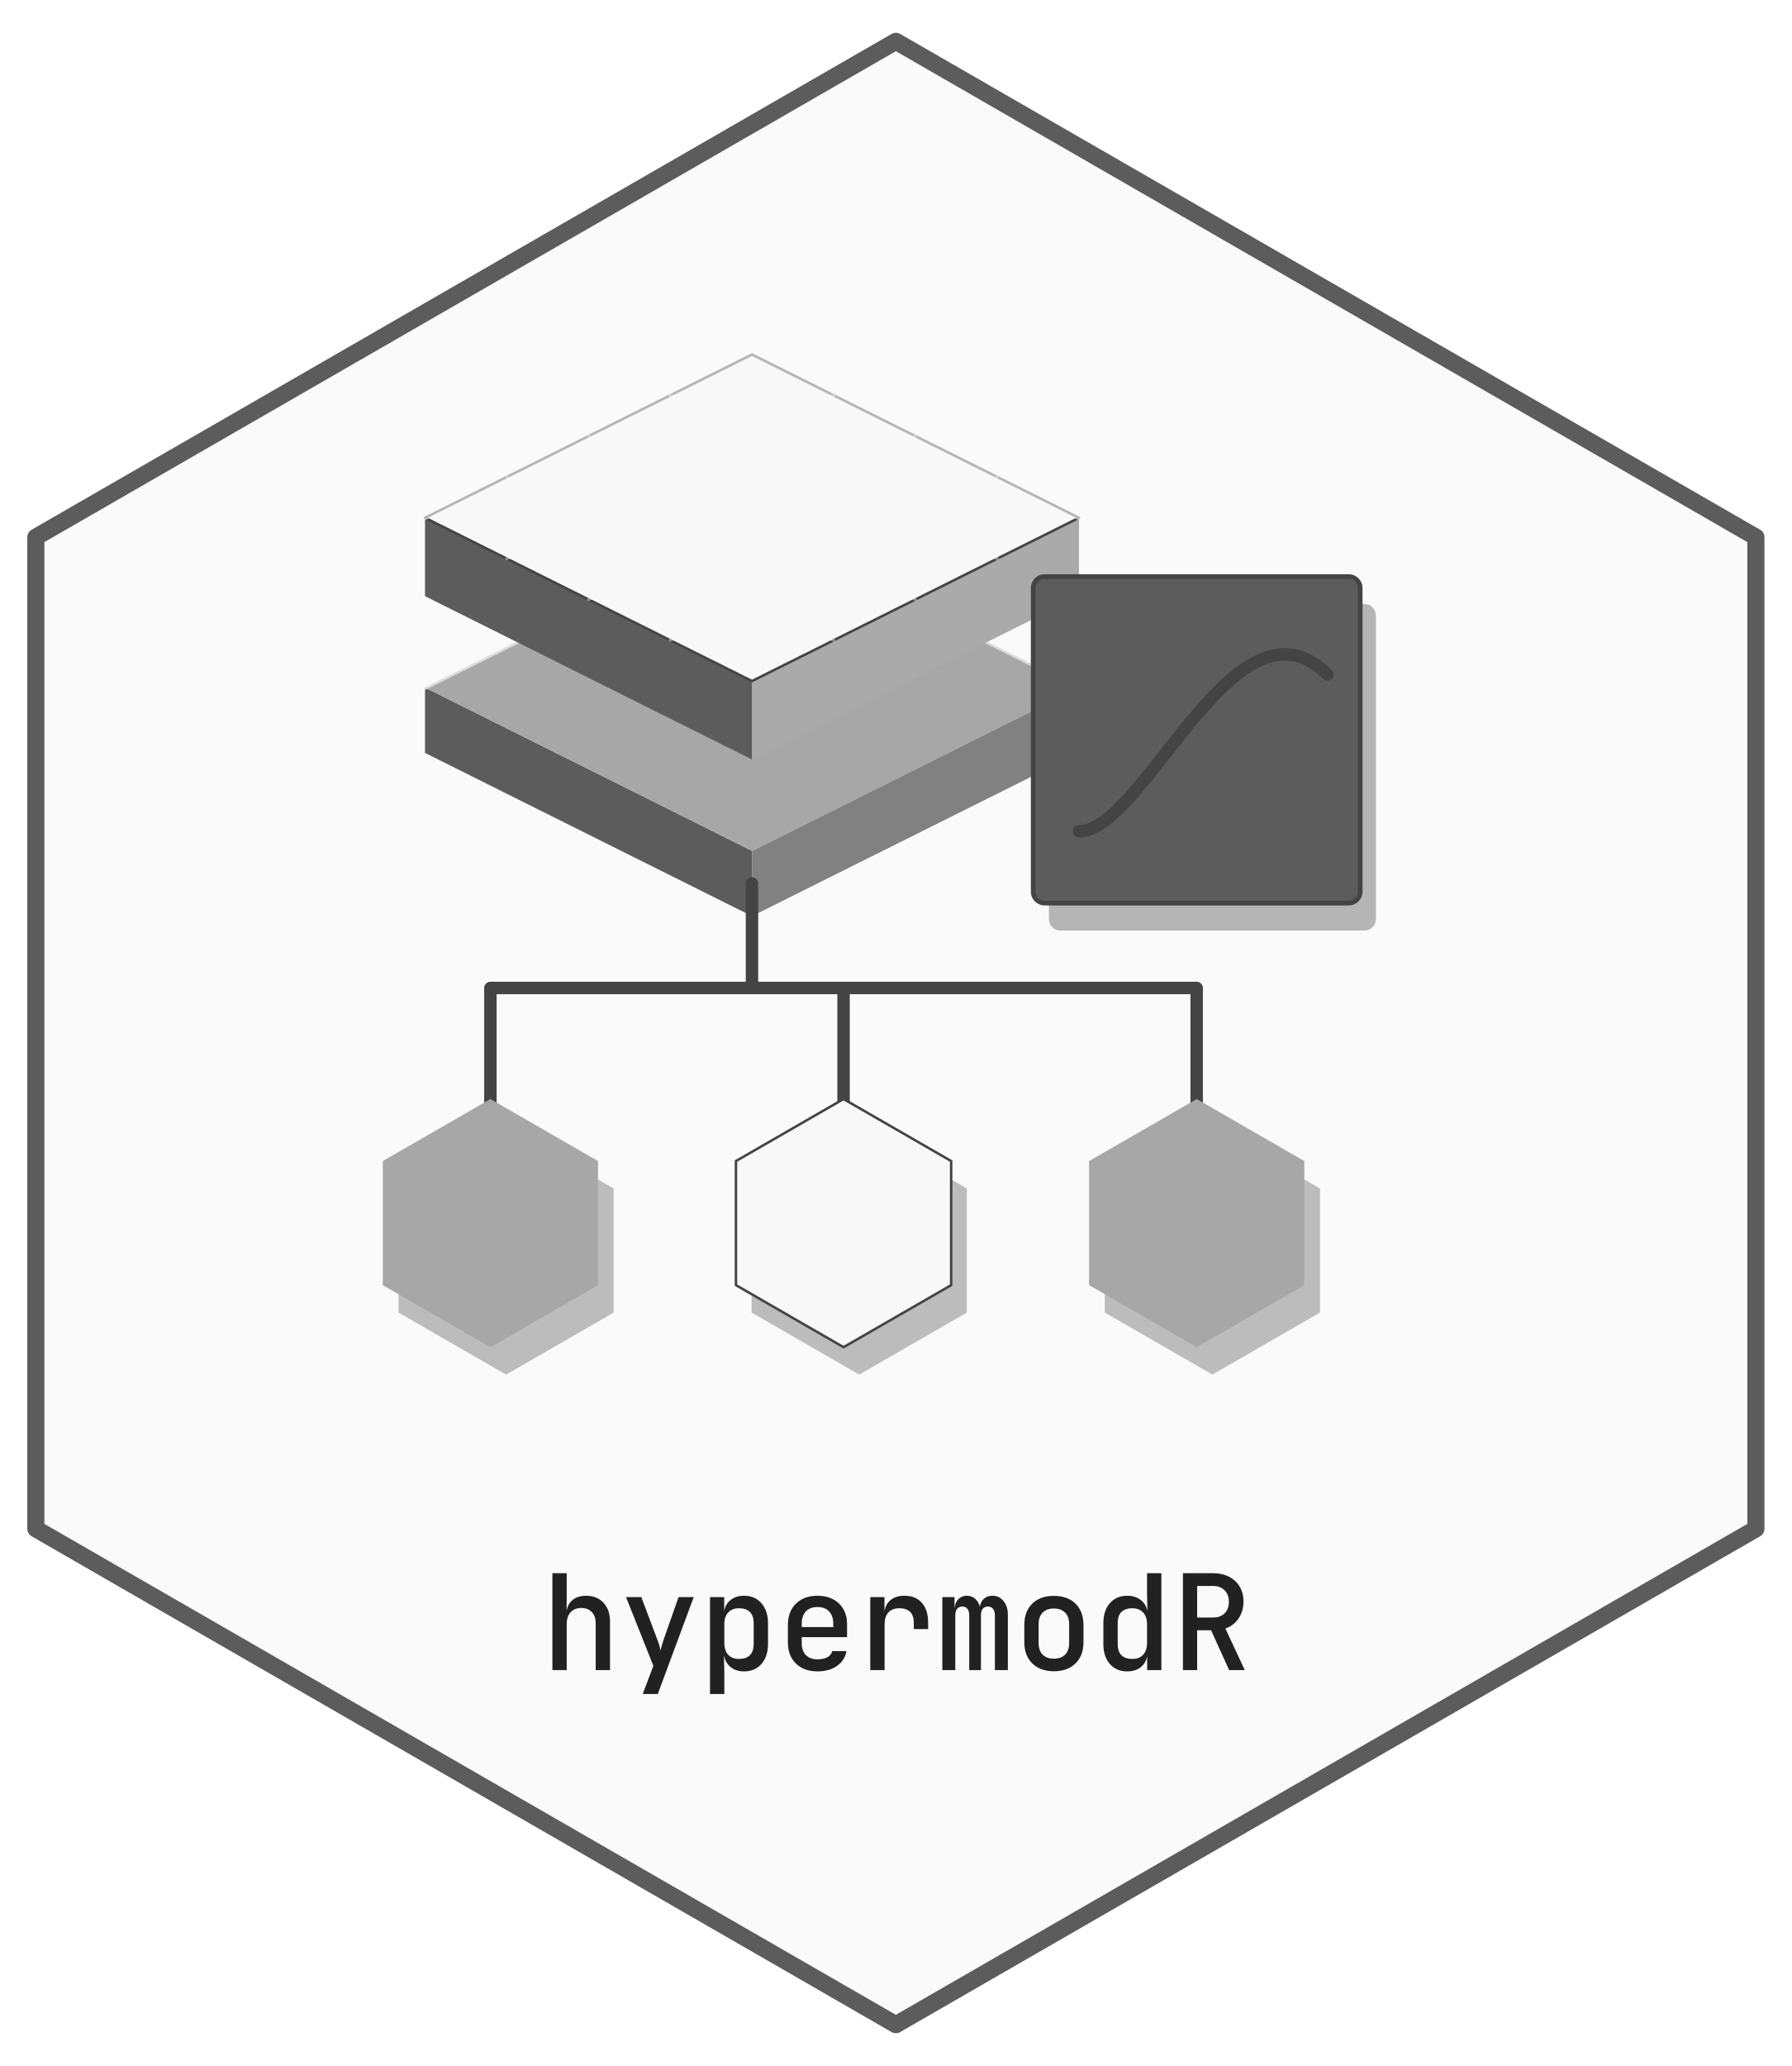
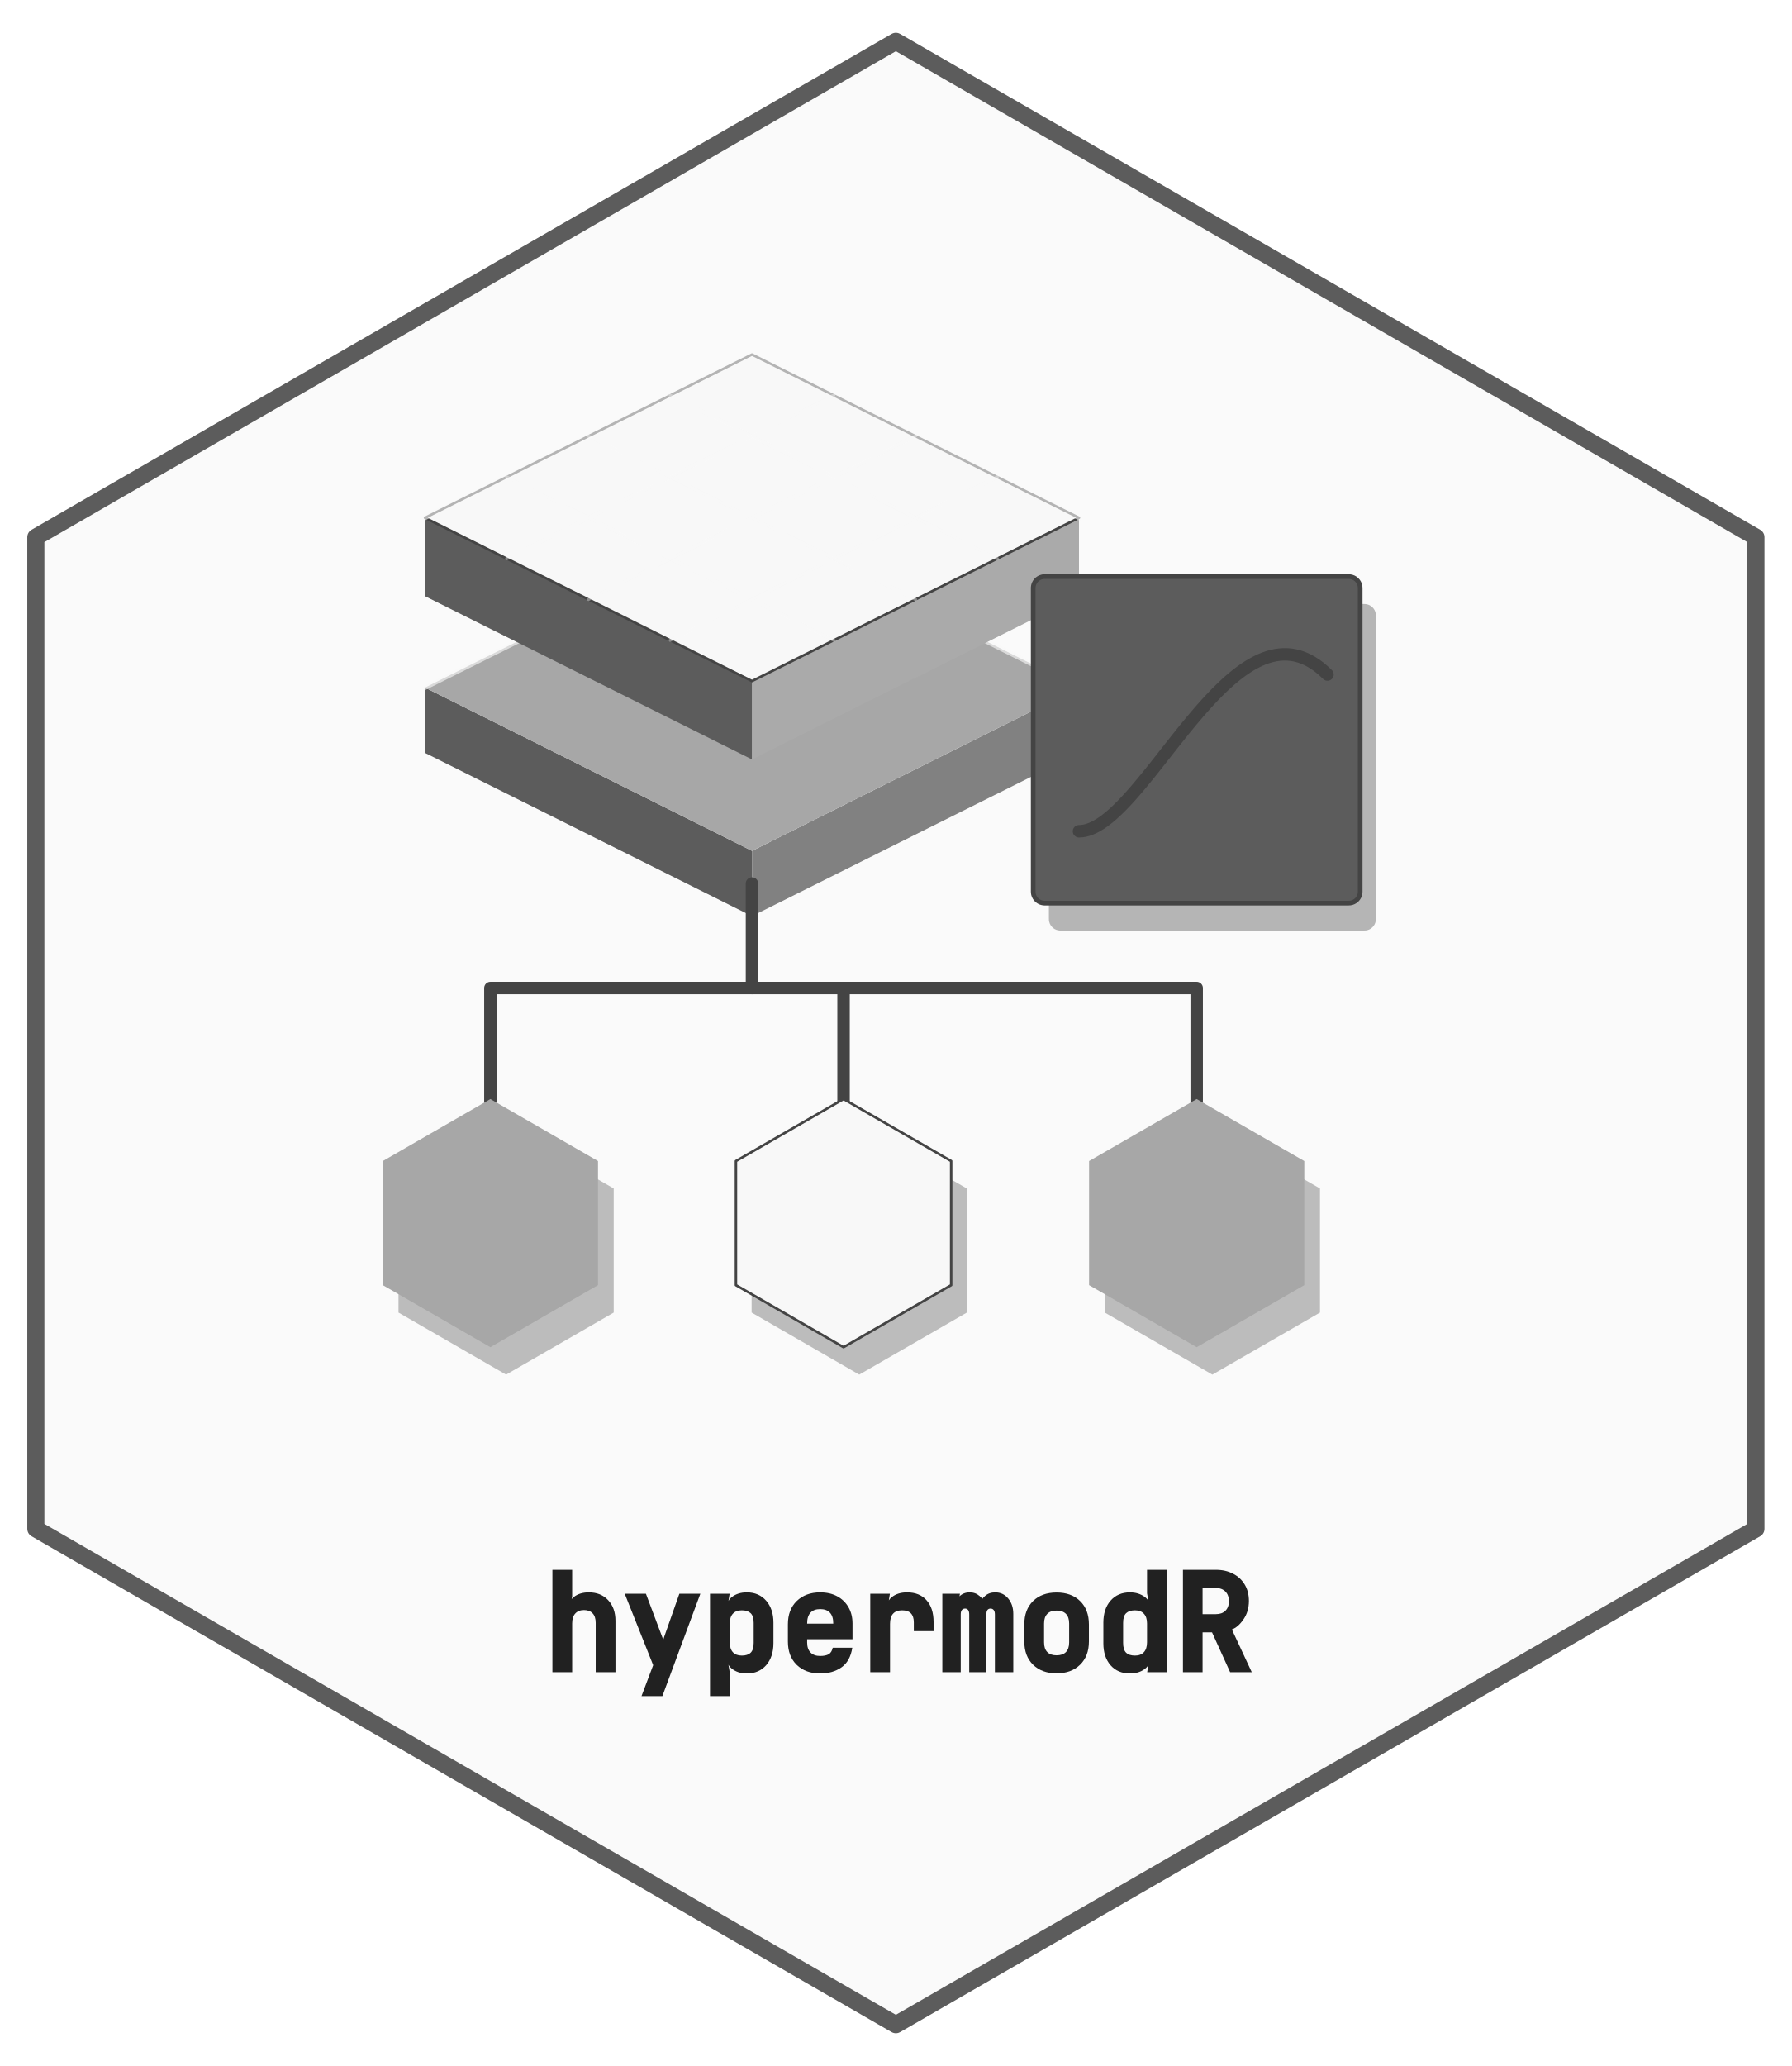
- <svg xmlns="http://www.w3.org/2000/svg" xmlns:xlink="http://www.w3.org/1999/xlink" width="432pt" height="498pt" viewBox="0 0 432 498">
+ <svg xmlns="http://www.w3.org/2000/svg" xmlns:xlink="http://www.w3.org/1999/xlink" width="432" height="498" viewBox="0 0 432 498">
  <defs>
    <g>
      <g id="glyph-0-0">
-         <path d="M 2.688 0 L 2.688 -23.359 L 6.141 -23.359 L 6.141 -17.594 L 6.109 -14.234 C 6.285 -15.391 6.781 -16.289 7.594 -16.938 C 8.414 -17.594 9.488 -17.922 10.812 -17.922 C 12.562 -17.922 13.957 -17.359 15 -16.234 C 16.051 -15.117 16.578 -13.613 16.578 -11.719 L 16.578 0 L 13.125 0 L 13.125 -11.234 C 13.125 -12.43 12.812 -13.352 12.188 -14 C 11.57 -14.645 10.727 -14.969 9.656 -14.969 C 8.57 -14.969 7.711 -14.625 7.078 -13.938 C 6.453 -13.258 6.141 -12.316 6.141 -11.109 L 6.141 0 Z M 2.688 0 " />
+         <path d="M 2.688 0 L 2.688 -24.672 L 7.453 -24.672 L 7.453 -18.25 L 6.766 -14.891 C 6.535 -16.285 6.891 -17.359 7.828 -18.109 C 8.773 -18.859 9.988 -19.234 11.469 -19.234 C 13.406 -19.234 14.957 -18.609 16.125 -17.359 C 17.301 -16.109 17.891 -14.445 17.891 -12.375 L 17.891 0 L 13.125 0 L 13.125 -11.891 C 13.125 -12.91 12.875 -13.676 12.375 -14.188 C 11.883 -14.707 11.195 -14.969 10.312 -14.969 C 9.414 -14.969 8.711 -14.691 8.203 -14.141 C 7.703 -13.598 7.453 -12.805 7.453 -11.766 L 7.453 0 Z M 2.688 0 " />
      </g>
      <g id="glyph-0-1">
-         <path d="M 5.469 5.766 L 8.031 -1.031 L 1.438 -17.594 L 5.125 -17.594 L 8.859 -7.688 C 9.055 -7.207 9.238 -6.691 9.406 -6.141 C 9.57 -5.586 9.691 -5.098 9.766 -4.672 C 9.848 -5.098 9.969 -5.586 10.125 -6.141 C 10.289 -6.691 10.457 -7.207 10.625 -7.688 L 14.109 -17.594 L 17.766 -17.594 L 9.094 5.766 Z M 5.469 5.766 " />
+         <path d="M 5.172 5.766 L 7.984 -1.688 L 1.125 -18.906 L 6.234 -18.906 L 10.125 -8.578 C 10.332 -8.086 10.52 -7.555 10.688 -6.984 C 10.863 -6.41 10.781 -6.082 10.438 -6 C 10.082 -6.082 9.988 -6.406 10.156 -6.969 C 10.32 -7.539 10.488 -8.07 10.656 -8.562 L 14.297 -18.906 L 19.359 -18.906 L 10.203 5.766 Z M 5.172 5.766 " />
      </g>
      <g id="glyph-0-2">
-         <path d="M 2.688 5.766 L 2.688 -17.594 L 6.109 -17.594 L 6.109 -14.266 C 6.348 -15.422 6.883 -16.316 7.719 -16.953 C 8.562 -17.598 9.625 -17.922 10.906 -17.922 C 12.656 -17.922 14.051 -17.316 15.094 -16.109 C 16.145 -14.898 16.672 -13.297 16.672 -11.297 L 16.672 -6.344 C 16.672 -4.312 16.145 -2.691 15.094 -1.484 C 14.051 -0.285 12.656 0.312 10.906 0.312 C 9.625 0.312 8.555 -0.02 7.703 -0.688 C 6.859 -1.363 6.316 -2.285 6.078 -3.453 L 6.047 -3.453 L 6.141 0.734 L 6.141 5.766 Z M 9.703 -2.688 C 10.805 -2.688 11.664 -2.977 12.281 -3.562 C 12.906 -4.156 13.219 -5.102 13.219 -6.406 L 13.219 -11.234 C 13.219 -12.516 12.906 -13.445 12.281 -14.031 C 11.664 -14.613 10.805 -14.906 9.703 -14.906 C 8.586 -14.906 7.711 -14.566 7.078 -13.891 C 6.453 -13.223 6.141 -12.285 6.141 -11.078 L 6.141 -6.562 C 6.141 -5.32 6.453 -4.363 7.078 -3.688 C 7.711 -3.02 8.586 -2.688 9.703 -2.688 Z M 9.703 -2.688 " />
+         <path d="M 2.688 5.766 L 2.688 -18.906 L 7.422 -18.906 L 6.766 -14.922 C 6.609 -16.328 7.008 -17.395 7.969 -18.125 C 8.938 -18.863 10.133 -19.234 11.562 -19.234 C 13.508 -19.234 15.066 -18.562 16.234 -17.219 C 17.398 -15.875 17.984 -14.117 17.984 -11.953 L 17.984 -7 C 17.984 -4.801 17.398 -3.031 16.234 -1.688 C 15.066 -0.352 13.508 0.312 11.562 0.312 C 10.125 0.312 8.922 -0.07 7.953 -0.844 C 6.984 -1.613 6.566 -2.691 6.703 -4.078 L 6.734 -4.078 L 7.453 0.078 L 7.453 5.766 Z M 10.359 -4 C 11.285 -4 11.992 -4.227 12.484 -4.688 C 12.973 -5.156 13.219 -5.945 13.219 -7.062 L 13.219 -11.891 C 13.219 -12.984 12.973 -13.758 12.484 -14.219 C 11.992 -14.676 11.285 -14.906 10.359 -14.906 C 9.43 -14.906 8.711 -14.633 8.203 -14.094 C 7.703 -13.551 7.453 -12.766 7.453 -11.734 L 7.453 -7.219 C 7.453 -6.156 7.703 -5.352 8.203 -4.812 C 8.711 -4.27 9.43 -4 10.359 -4 Z M 10.359 -4 " />
      </g>
      <g id="glyph-0-3">
-         <path d="M 9.594 0.312 C 7.445 0.312 5.723 -0.312 4.422 -1.562 C 3.117 -2.82 2.469 -4.539 2.469 -6.719 L 2.469 -10.875 C 2.469 -13.051 3.117 -14.77 4.422 -16.031 C 5.723 -17.289 7.445 -17.922 9.594 -17.922 C 11.051 -17.922 12.312 -17.633 13.375 -17.062 C 14.438 -16.5 15.258 -15.707 15.844 -14.688 C 16.438 -13.664 16.734 -12.473 16.734 -11.109 L 16.734 -7.938 L 5.797 -7.938 L 5.797 -6.5 C 5.797 -5.258 6.133 -4.297 6.812 -3.609 C 7.5 -2.93 8.426 -2.594 9.594 -2.594 C 10.562 -2.594 11.363 -2.766 12 -3.109 C 12.633 -3.461 13.02 -3.953 13.156 -4.578 L 16.578 -4.578 C 16.336 -3.086 15.582 -1.898 14.312 -1.016 C 13.051 -0.129 11.477 0.312 9.594 0.312 Z M 5.797 -11.109 L 5.797 -10.375 L 13.406 -10.375 L 13.406 -11.141 C 13.406 -12.441 13.07 -13.441 12.406 -14.141 C 11.75 -14.848 10.812 -15.203 9.594 -15.203 C 8.383 -15.203 7.445 -14.844 6.781 -14.125 C 6.125 -13.414 5.797 -12.41 5.797 -11.109 Z M 5.797 -11.109 " />
+         <path d="M 10.25 0.312 C 7.926 0.312 6.047 -0.375 4.609 -1.75 C 3.18 -3.133 2.469 -5.008 2.469 -7.375 L 2.469 -11.531 C 2.469 -13.895 3.18 -15.77 4.609 -17.156 C 6.047 -18.539 7.926 -19.234 10.25 -19.234 C 11.82 -19.234 13.188 -18.922 14.344 -18.297 C 15.508 -17.672 16.414 -16.797 17.062 -15.672 C 17.719 -14.547 18.047 -13.242 18.047 -11.766 L 18.047 -7.938 L 7.109 -7.938 L 7.109 -7.156 C 7.109 -6.094 7.383 -5.285 7.938 -4.734 C 8.488 -4.18 9.258 -3.906 10.25 -3.906 C 11.102 -3.906 11.781 -4.039 12.281 -4.312 C 12.781 -4.594 13.113 -5.117 13.281 -5.891 L 18 -5.891 C 17.656 -3.711 16.781 -2.133 15.375 -1.156 C 13.977 -0.176 12.27 0.312 10.25 0.312 Z M 7.109 -11.766 L 7.109 -11.688 L 13.406 -11.688 L 13.406 -11.797 C 13.406 -12.922 13.133 -13.77 12.594 -14.344 C 12.062 -14.914 11.281 -15.203 10.25 -15.203 C 9.227 -15.203 8.445 -14.91 7.906 -14.328 C 7.375 -13.754 7.109 -12.898 7.109 -11.766 Z M 7.109 -11.766 " />
      </g>
      <g id="glyph-0-4">
-         <path d="M 3.328 0 L 3.328 -17.594 L 6.75 -17.594 L 6.75 -14.141 C 6.926 -15.316 7.426 -16.238 8.25 -16.906 C 9.082 -17.582 10.18 -17.922 11.547 -17.922 C 13.359 -17.922 14.766 -17.352 15.766 -16.219 C 16.773 -15.094 17.281 -13.504 17.281 -11.453 L 17.281 -9.891 L 13.828 -9.891 L 13.828 -11.359 C 13.828 -13.723 12.664 -14.906 10.344 -14.906 C 9.188 -14.906 8.301 -14.566 7.688 -13.891 C 7.082 -13.223 6.781 -12.25 6.781 -10.969 L 6.781 0 Z M 3.328 0 " />
+         <path d="M 3.328 0 L 3.328 -18.906 L 8.062 -18.906 L 7.406 -14.797 C 7.176 -16.203 7.535 -17.289 8.484 -18.062 C 9.441 -18.844 10.68 -19.234 12.203 -19.234 C 14.211 -19.234 15.781 -18.598 16.906 -17.328 C 18.031 -16.066 18.594 -14.328 18.594 -12.109 L 18.594 -9.891 L 13.828 -9.891 L 13.828 -12.016 C 13.828 -13.941 12.883 -14.906 11 -14.906 C 10.039 -14.906 9.316 -14.633 8.828 -14.094 C 8.336 -13.562 8.094 -12.738 8.094 -11.625 L 8.094 0 Z M 3.328 0 " />
      </g>
      <g id="glyph-0-5">
-         <path d="M 1.703 0 L 1.703 -17.594 L 4.641 -17.594 L 4.641 -15.141 L 4.703 -15.141 C 4.785 -15.973 5.094 -16.645 5.625 -17.156 C 6.164 -17.664 6.836 -17.922 7.641 -17.922 C 8.41 -17.922 9.066 -17.68 9.609 -17.203 C 10.16 -16.723 10.539 -16.078 10.75 -15.266 C 10.875 -16.078 11.203 -16.723 11.734 -17.203 C 12.273 -17.68 12.961 -17.922 13.797 -17.922 C 14.879 -17.922 15.766 -17.5 16.453 -16.656 C 17.148 -15.812 17.5 -14.727 17.5 -13.406 L 17.5 0 L 14.375 0 L 14.375 -13.25 C 14.375 -13.883 14.223 -14.391 13.922 -14.766 C 13.617 -15.141 13.203 -15.328 12.672 -15.328 C 12.141 -15.328 11.727 -15.145 11.438 -14.781 C 11.156 -14.414 11.016 -13.914 11.016 -13.281 L 11.016 0 L 8.188 0 L 8.188 -13.25 C 8.188 -13.883 8.039 -14.391 7.75 -14.766 C 7.469 -15.141 7.062 -15.328 6.531 -15.328 C 6 -15.328 5.582 -15.145 5.281 -14.781 C 4.977 -14.414 4.828 -13.914 4.828 -13.281 L 4.828 0 Z M 1.703 0 " />
+         <path d="M 1.703 0 L 1.703 -18.906 L 5.953 -18.906 L 5.359 -15.859 L 5.297 -15.859 C 5.004 -16.859 5.188 -17.672 5.844 -18.297 C 6.5 -18.922 7.316 -19.234 8.297 -19.234 C 9.234 -19.234 10.031 -18.941 10.688 -18.359 C 11.344 -17.785 11.562 -17.395 11.344 -17.188 C 11.102 -17.375 11.312 -17.758 11.969 -18.344 C 12.625 -18.938 13.453 -19.234 14.453 -19.234 C 15.742 -19.234 16.789 -18.738 17.594 -17.75 C 18.406 -16.77 18.812 -15.539 18.812 -14.062 L 18.812 0 L 14.375 0 L 14.375 -13.906 C 14.375 -14.383 14.281 -14.738 14.094 -14.969 C 13.906 -15.207 13.648 -15.328 13.328 -15.328 C 13.004 -15.328 12.754 -15.211 12.578 -14.984 C 12.41 -14.766 12.328 -14.414 12.328 -13.938 L 12.328 0 L 8.188 0 L 8.188 -13.906 C 8.188 -14.395 8.098 -14.754 7.922 -14.984 C 7.742 -15.211 7.5 -15.328 7.188 -15.328 C 6.863 -15.328 6.609 -15.211 6.422 -14.984 C 6.234 -14.766 6.141 -14.414 6.141 -13.938 L 6.141 0 Z M 1.703 0 " />
      </g>
      <g id="glyph-0-6">
-         <path d="M 9.594 0.281 C 7.426 0.281 5.695 -0.344 4.406 -1.594 C 3.113 -2.852 2.469 -4.57 2.469 -6.75 L 2.469 -10.844 C 2.469 -13.039 3.102 -14.766 4.375 -16.016 C 5.656 -17.266 7.395 -17.891 9.594 -17.891 C 11.789 -17.891 13.531 -17.266 14.812 -16.016 C 16.094 -14.766 16.734 -13.039 16.734 -10.844 L 16.734 -6.75 C 16.734 -4.57 16.086 -2.852 14.797 -1.594 C 13.504 -0.344 11.77 0.281 9.594 0.281 Z M 9.594 -2.75 C 10.75 -2.75 11.648 -3.07 12.297 -3.719 C 12.953 -4.375 13.281 -5.312 13.281 -6.531 L 13.281 -11.078 C 13.281 -12.285 12.953 -13.211 12.297 -13.859 C 11.648 -14.516 10.75 -14.844 9.594 -14.844 C 8.445 -14.844 7.547 -14.516 6.891 -13.859 C 6.242 -13.211 5.922 -12.285 5.922 -11.078 L 5.922 -6.531 C 5.922 -5.312 6.242 -4.375 6.891 -3.719 C 7.547 -3.07 8.445 -2.75 9.594 -2.75 Z M 9.594 -2.75 " />
+         <path d="M 10.25 0.281 C 7.906 0.281 6.02 -0.406 4.594 -1.781 C 3.176 -3.164 2.469 -5.039 2.469 -7.406 L 2.469 -11.5 C 2.469 -13.883 3.172 -15.766 4.578 -17.141 C 5.984 -18.516 7.875 -19.203 10.25 -19.203 C 12.625 -19.203 14.516 -18.516 15.922 -17.141 C 17.336 -15.766 18.047 -13.883 18.047 -11.5 L 18.047 -7.406 C 18.047 -5.039 17.332 -3.164 15.906 -1.781 C 14.488 -0.406 12.602 0.281 10.25 0.281 Z M 10.25 -4.062 C 11.227 -4.062 11.977 -4.32 12.5 -4.844 C 13.02 -5.363 13.281 -6.145 13.281 -7.188 L 13.281 -11.734 C 13.281 -12.766 13.02 -13.539 12.5 -14.062 C 11.977 -14.582 11.227 -14.844 10.25 -14.844 C 9.281 -14.844 8.535 -14.582 8.016 -14.062 C 7.492 -13.539 7.234 -12.766 7.234 -11.734 L 7.234 -7.188 C 7.234 -6.145 7.492 -5.363 8.016 -4.844 C 8.535 -4.32 9.281 -4.062 10.25 -4.062 Z M 10.25 -4.062 " />
      </g>
      <g id="glyph-0-7">
-         <path d="M 8.281 0.312 C 6.531 0.312 5.133 -0.281 4.094 -1.469 C 3.051 -2.664 2.531 -4.273 2.531 -6.297 L 2.531 -11.266 C 2.531 -13.316 3.051 -14.938 4.094 -16.125 C 5.133 -17.32 6.531 -17.922 8.281 -17.922 C 9.539 -17.922 10.602 -17.598 11.469 -16.953 C 12.332 -16.316 12.895 -15.422 13.156 -14.266 L 13.062 -18.344 L 13.062 -23.359 L 16.516 -23.359 L 16.516 0 L 13.094 0 L 13.094 -3.328 C 12.852 -2.172 12.312 -1.273 11.469 -0.641 C 10.625 -0.004 9.562 0.312 8.281 0.312 Z M 9.5 -2.688 C 10.613 -2.688 11.484 -3.02 12.109 -3.688 C 12.742 -4.363 13.062 -5.32 13.062 -6.562 L 13.062 -11.078 C 13.062 -12.285 12.742 -13.223 12.109 -13.891 C 11.484 -14.566 10.613 -14.906 9.5 -14.906 C 8.395 -14.906 7.531 -14.613 6.906 -14.031 C 6.289 -13.445 5.984 -12.516 5.984 -11.234 L 5.984 -6.406 C 5.984 -5.102 6.289 -4.156 6.906 -3.562 C 7.531 -2.977 8.395 -2.688 9.5 -2.688 Z M 9.5 -2.688 " />
+         <path d="M 8.938 0.312 C 6.988 0.312 5.43 -0.348 4.266 -1.672 C 3.109 -3.004 2.531 -4.766 2.531 -6.953 L 2.531 -11.922 C 2.531 -14.141 3.109 -15.91 4.266 -17.234 C 5.43 -18.566 6.988 -19.234 8.938 -19.234 C 10.344 -19.234 11.539 -18.863 12.531 -18.125 C 13.52 -17.395 13.945 -16.328 13.812 -14.922 L 13.062 -19 L 13.062 -24.672 L 17.828 -24.672 L 17.828 0 L 13.094 0 L 13.75 -3.984 C 13.906 -2.578 13.5 -1.508 12.531 -0.781 C 11.562 -0.051 10.363 0.312 8.938 0.312 Z M 10.156 -4 C 11.082 -4 11.797 -4.27 12.297 -4.812 C 12.805 -5.352 13.062 -6.156 13.062 -7.219 L 13.062 -11.734 C 13.062 -12.766 12.805 -13.551 12.297 -14.094 C 11.797 -14.633 11.082 -14.906 10.156 -14.906 C 9.227 -14.906 8.52 -14.676 8.031 -14.219 C 7.539 -13.758 7.297 -12.984 7.297 -11.891 L 7.297 -7.062 C 7.297 -5.945 7.539 -5.156 8.031 -4.688 C 8.52 -4.227 9.227 -4 10.156 -4 Z M 10.156 -4 " />
      </g>
      <g id="glyph-0-8">
-         <path d="M 2.719 0 L 2.719 -23.359 L 10.016 -23.359 C 11.461 -23.359 12.734 -23.07 13.828 -22.5 C 14.93 -21.938 15.785 -21.145 16.391 -20.125 C 17.004 -19.102 17.312 -17.898 17.312 -16.516 C 17.312 -14.953 16.914 -13.594 16.125 -12.438 C 15.332 -11.289 14.273 -10.484 12.953 -10.016 L 17.625 0 L 13.859 0 L 9.5 -9.594 L 6.141 -9.594 L 6.141 0 Z M 6.141 -12.672 L 10.016 -12.672 C 11.172 -12.672 12.086 -13.008 12.766 -13.688 C 13.453 -14.375 13.797 -15.297 13.797 -16.453 C 13.797 -17.617 13.445 -18.547 12.75 -19.234 C 12.062 -19.93 11.148 -20.281 10.016 -20.281 L 6.141 -20.281 Z M 6.141 -12.672 " />
+         <path d="M 2.719 0 L 2.719 -24.672 L 10.672 -24.672 C 12.223 -24.672 13.598 -24.359 14.797 -23.734 C 16.004 -23.117 16.941 -22.25 17.609 -21.125 C 18.285 -20 18.625 -18.68 18.625 -17.172 C 18.625 -15.473 18.188 -13.988 17.312 -12.719 C 16.445 -11.457 15.516 -10.648 14.516 -10.297 L 19.312 0 L 14.094 0 L 9.734 -9.594 L 7.453 -9.594 L 7.453 0 Z M 7.453 -13.984 L 10.672 -13.984 C 11.648 -13.984 12.414 -14.258 12.969 -14.812 C 13.52 -15.363 13.797 -16.129 13.797 -17.109 C 13.797 -18.098 13.516 -18.875 12.953 -19.438 C 12.391 -20 11.629 -20.281 10.672 -20.281 L 7.453 -20.281 Z M 7.453 -13.984 " />
      </g>
    </g>
  </defs>
  <path fill-rule="nonzero" fill="rgb(98.039%, 98.039%, 98.039%)" fill-opacity="1" stroke-width="4.125" stroke-linecap="round" stroke-linejoin="round" stroke="rgb(36.078%, 36.078%, 36.078%)" stroke-opacity="1" stroke-miterlimit="10" d="M 216 9.961 L 423.359 129.48 L 423.359 368.52 L 216 488.039 L 8.641 368.52 L 8.641 129.48 Z M 216 9.961 " />
  <path fill-rule="nonzero" fill="rgb(36.078%, 36.078%, 36.078%)" fill-opacity="1" d="M 102.469 165.742 L 181.309 205.098 L 181.309 220.836 L 102.469 181.484 Z M 102.469 165.742 " />
  <path fill-rule="nonzero" fill="rgb(50.588%, 50.588%, 50.588%)" fill-opacity="1" d="M 181.309 205.098 L 260.152 165.742 L 260.152 181.484 L 181.309 220.836 Z M 181.309 205.098 " />
  <path fill-rule="nonzero" fill="rgb(65.49%, 65.49%, 65.49%)" fill-opacity="1" d="M 102.469 165.742 L 181.309 126.387 L 260.152 165.742 L 181.309 205.098 Z M 102.469 165.742 " />
  <path fill="none" stroke-width="1.125" stroke-linecap="round" stroke-linejoin="round" stroke="rgb(97.255%, 97.255%, 97.255%)" stroke-opacity="0.62" stroke-miterlimit="10" d="M 102.469 165.742 L 181.309 126.387 L 260.152 165.742 " />
  <path fill-rule="nonzero" fill="rgb(36.078%, 36.078%, 36.078%)" fill-opacity="1" d="M 102.469 124.812 L 181.309 164.168 L 181.309 183.059 L 102.469 143.703 Z M 102.469 124.812 " />
  <path fill-rule="nonzero" fill="rgb(66.667%, 66.667%, 66.667%)" fill-opacity="1" d="M 181.309 164.168 L 260.152 124.812 L 260.152 143.703 L 181.309 183.059 Z M 181.309 164.168 " />
  <path fill-rule="nonzero" fill="rgb(97.255%, 97.255%, 97.255%)" fill-opacity="1" stroke-width="0.6" stroke-linecap="round" stroke-linejoin="round" stroke="rgb(26.667%, 26.667%, 26.667%)" stroke-opacity="1" stroke-miterlimit="10" d="M 102.469 124.812 L 181.309 85.457 L 260.152 124.812 L 181.309 164.168 Z M 102.469 124.812 " />
  <path fill="none" stroke-width="0.75" stroke-linecap="round" stroke-linejoin="round" stroke="rgb(97.255%, 97.255%, 97.255%)" stroke-opacity="0.4" stroke-miterlimit="10" d="M 122.18 114.973 L 201.02 154.328 " />
  <path fill="none" stroke-width="0.75" stroke-linecap="round" stroke-linejoin="round" stroke="rgb(97.255%, 97.255%, 97.255%)" stroke-opacity="0.4" stroke-miterlimit="10" d="M 161.602 154.328 L 240.441 114.973 " />
  <path fill="none" stroke-width="0.75" stroke-linecap="round" stroke-linejoin="round" stroke="rgb(97.255%, 97.255%, 97.255%)" stroke-opacity="0.4" stroke-miterlimit="10" d="M 141.891 105.137 L 220.73 144.488 " />
  <path fill="none" stroke-width="0.75" stroke-linecap="round" stroke-linejoin="round" stroke="rgb(97.255%, 97.255%, 97.255%)" stroke-opacity="0.4" stroke-miterlimit="10" d="M 141.891 144.488 L 220.73 105.137 " />
  <path fill="none" stroke-width="0.75" stroke-linecap="round" stroke-linejoin="round" stroke="rgb(97.255%, 97.255%, 97.255%)" stroke-opacity="0.4" stroke-miterlimit="10" d="M 161.602 95.297 L 240.441 134.652 " />
  <path fill="none" stroke-width="0.75" stroke-linecap="round" stroke-linejoin="round" stroke="rgb(97.255%, 97.255%, 97.255%)" stroke-opacity="0.4" stroke-miterlimit="10" d="M 122.18 134.652 L 201.02 95.297 " />
  <path fill="none" stroke-width="1.125" stroke-linecap="round" stroke-linejoin="round" stroke="rgb(97.255%, 97.255%, 97.255%)" stroke-opacity="0.62" stroke-miterlimit="10" d="M 102.469 124.812 L 181.309 85.457 L 260.152 124.812 " />
  <path fill="none" stroke-width="3" stroke-linecap="round" stroke-linejoin="round" stroke="rgb(26.667%, 26.667%, 26.667%)" stroke-opacity="1" stroke-miterlimit="10" d="M 181.309 212.965 L 181.309 238.152 L 288.531 238.152 L 288.531 272.785 " />
  <path fill="none" stroke-width="3" stroke-linecap="round" stroke-linejoin="round" stroke="rgb(26.667%, 26.667%, 26.667%)" stroke-opacity="1" stroke-miterlimit="10" d="M 118.238 275.934 L 118.238 238.152 L 181.309 238.152 " />
  <path fill="none" stroke-width="3" stroke-linecap="round" stroke-linejoin="round" stroke="rgb(26.667%, 26.667%, 26.667%)" stroke-opacity="1" stroke-miterlimit="10" d="M 203.387 238.152 L 203.387 285.379 " />
  <path fill-rule="nonzero" fill="rgb(1.961%, 1.961%, 1.961%)" fill-opacity="0.251" d="M 122.023 271.527 L 96.078 286.48 L 96.078 316.391 L 122.023 331.344 L 147.969 316.391 L 147.969 286.48 Z M 122.023 271.527 " />
  <path fill-rule="nonzero" fill="rgb(65.49%, 65.49%, 65.49%)" fill-opacity="1" d="M 118.238 264.914 L 92.293 279.867 L 92.293 309.777 L 118.238 324.734 L 144.184 309.777 L 144.184 279.867 Z M 118.238 264.914 " />
  <path fill-rule="nonzero" fill="rgb(1.961%, 1.961%, 1.961%)" fill-opacity="0.251" d="M 207.168 271.527 L 181.223 286.48 L 181.223 316.391 L 207.168 331.344 L 233.117 316.391 L 233.117 286.48 Z M 207.168 271.527 " />
  <path fill-rule="nonzero" fill="rgb(97.255%, 97.255%, 97.255%)" fill-opacity="1" stroke-width="0.6" stroke-linecap="round" stroke-linejoin="round" stroke="rgb(26.667%, 26.667%, 26.667%)" stroke-opacity="1" stroke-miterlimit="10" d="M 203.387 264.914 L 177.441 279.867 L 177.441 309.777 L 203.387 324.734 L 229.332 309.777 L 229.332 279.867 Z M 203.387 264.914 " />
  <path fill-rule="nonzero" fill="rgb(1.961%, 1.961%, 1.961%)" fill-opacity="0.251" d="M 292.316 271.527 L 266.371 286.48 L 266.371 316.391 L 292.316 331.344 L 318.262 316.391 L 318.262 286.48 Z M 292.316 271.527 " />
  <path fill-rule="nonzero" fill="rgb(65.49%, 65.49%, 65.49%)" fill-opacity="1" d="M 288.531 264.914 L 262.586 279.867 L 262.586 309.777 L 288.531 324.734 L 314.477 309.777 L 314.477 279.867 Z M 288.531 264.914 " />
  <path fill-rule="nonzero" fill="rgb(1.961%, 1.961%, 1.961%)" fill-opacity="0.278" d="M 255.652 224.301 L 328.98 224.301 L 328.871 224.297 L 329.312 224.281 L 329.75 224.191 L 330.164 224.035 L 330.547 223.812 L 330.891 223.531 L 331.184 223.199 L 331.422 222.824 L 331.594 222.418 L 331.703 221.988 L 331.738 221.547 L 331.738 148.348 L 331.703 147.906 L 331.594 147.473 L 331.422 147.066 L 331.184 146.691 L 330.891 146.359 L 330.547 146.078 L 330.164 145.859 L 329.75 145.699 L 329.312 145.613 L 328.98 145.594 L 255.652 145.594 L 255.984 145.613 L 255.539 145.594 L 255.102 145.648 L 254.676 145.77 L 254.273 145.961 L 253.91 146.215 L 253.59 146.52 L 253.324 146.875 L 253.117 147.266 L 252.977 147.688 L 252.906 148.125 L 252.898 148.348 L 252.898 221.547 L 252.906 221.324 L 252.906 221.77 L 252.977 222.207 L 253.117 222.625 L 253.324 223.02 L 253.59 223.371 L 253.91 223.68 L 254.273 223.934 L 254.676 224.121 L 255.102 224.246 L 255.539 224.297 Z M 255.652 224.301 " />
  <path fill-rule="nonzero" fill="rgb(36.078%, 36.078%, 36.078%)" fill-opacity="1" stroke-width="1.125" stroke-linecap="round" stroke-linejoin="round" stroke="rgb(26.667%, 26.667%, 26.667%)" stroke-opacity="1" stroke-miterlimit="10" d="M 251.867 217.688 L 325.199 217.688 L 325.086 217.688 L 325.531 217.668 L 325.965 217.582 L 326.379 217.422 L 326.762 217.203 L 327.105 216.922 L 327.398 216.59 L 327.637 216.215 L 327.812 215.809 L 327.918 215.375 L 327.953 214.934 L 327.953 141.734 L 327.918 141.293 L 327.812 140.863 L 327.637 140.457 L 327.398 140.082 L 327.105 139.75 L 326.762 139.469 L 326.379 139.246 L 325.965 139.09 L 325.531 139 L 325.199 138.98 L 251.867 138.98 L 252.199 139 L 251.758 138.984 L 251.316 139.035 L 250.891 139.16 L 250.488 139.348 L 250.125 139.602 L 249.805 139.91 L 249.539 140.262 L 249.332 140.656 L 249.191 141.074 L 249.121 141.512 L 249.113 141.734 L 249.113 214.934 L 249.121 214.711 L 249.121 215.156 L 249.191 215.594 L 249.332 216.016 L 249.539 216.406 L 249.805 216.762 L 250.125 217.066 L 250.488 217.32 L 250.891 217.512 L 251.316 217.633 L 251.758 217.688 Z M 251.867 217.688 " />
  <path fill="none" stroke-width="3" stroke-linecap="round" stroke-linejoin="round" stroke="rgb(26.667%, 26.667%, 26.667%)" stroke-opacity="1" stroke-miterlimit="10" d="M 260.152 200.375 L 260.84 200.336 L 261.539 200.227 L 262.242 200.047 L 262.953 199.797 L 263.676 199.484 L 264.402 199.109 L 265.137 198.676 L 265.879 198.184 L 266.629 197.633 L 267.383 197.035 L 268.148 196.387 L 268.918 195.691 L 269.691 194.949 L 270.473 194.168 L 271.262 193.348 L 272.059 192.492 L 272.859 191.598 L 273.668 190.676 L 274.48 189.723 L 275.297 188.746 L 276.121 187.746 L 276.953 186.723 L 277.789 185.68 L 278.629 184.625 L 279.473 183.555 L 280.324 182.473 L 281.18 181.383 L 282.039 180.289 L 282.906 179.191 L 283.777 178.094 L 284.648 177 L 285.527 175.906 L 286.41 174.824 L 287.301 173.75 L 288.191 172.691 L 289.086 171.645 L 289.984 170.617 L 290.887 169.609 L 291.793 168.625 L 292.703 167.664 L 293.617 166.734 L 294.531 165.836 L 295.453 164.969 L 296.375 164.137 L 297.301 163.344 L 298.227 162.594 L 299.156 161.887 L 300.09 161.223 L 301.027 160.609 L 301.965 160.051 L 302.906 159.543 L 303.848 159.09 L 304.789 158.699 L 305.738 158.371 L 306.684 158.105 L 307.633 157.906 L 308.586 157.777 L 309.535 157.719 L 310.488 157.738 L 311.445 157.832 L 312.398 158.008 L 313.355 158.266 L 314.312 158.609 L 315.273 159.039 L 316.23 159.559 L 317.191 160.172 L 318.148 160.879 L 319.109 161.688 L 320.07 162.594 " />
  <g fill="rgb(12.941%, 12.941%, 12.941%)" fill-opacity="1">
-     <use xlink:href="#glyph-0-0" x="130.5" y="402.569" />
-     <use xlink:href="#glyph-0-1" x="149.5" y="402.569" />
-     <use xlink:href="#glyph-0-2" x="168.5" y="402.569" />
-     <use xlink:href="#glyph-0-3" x="187.5" y="402.569" />
-     <use xlink:href="#glyph-0-4" x="206.5" y="402.569" />
-     <use xlink:href="#glyph-0-5" x="225.5" y="402.569" />
-     <use xlink:href="#glyph-0-6" x="244.5" y="402.569" />
-     <use xlink:href="#glyph-0-7" x="263.5" y="402.569" />
-     <use xlink:href="#glyph-0-8" x="282.5" y="402.569" />
+     <use xlink:href="#glyph-0-0" x="130.5" y="403.069" />
+     <use xlink:href="#glyph-0-1" x="149.5" y="403.069" />
+     <use xlink:href="#glyph-0-2" x="168.5" y="403.069" />
+     <use xlink:href="#glyph-0-3" x="187.5" y="403.069" />
+     <use xlink:href="#glyph-0-4" x="206.5" y="403.069" />
+     <use xlink:href="#glyph-0-5" x="225.5" y="403.069" />
+     <use xlink:href="#glyph-0-6" x="244.5" y="403.069" />
+     <use xlink:href="#glyph-0-7" x="263.5" y="403.069" />
+     <use xlink:href="#glyph-0-8" x="282.5" y="403.069" />
  </g>
</svg>
